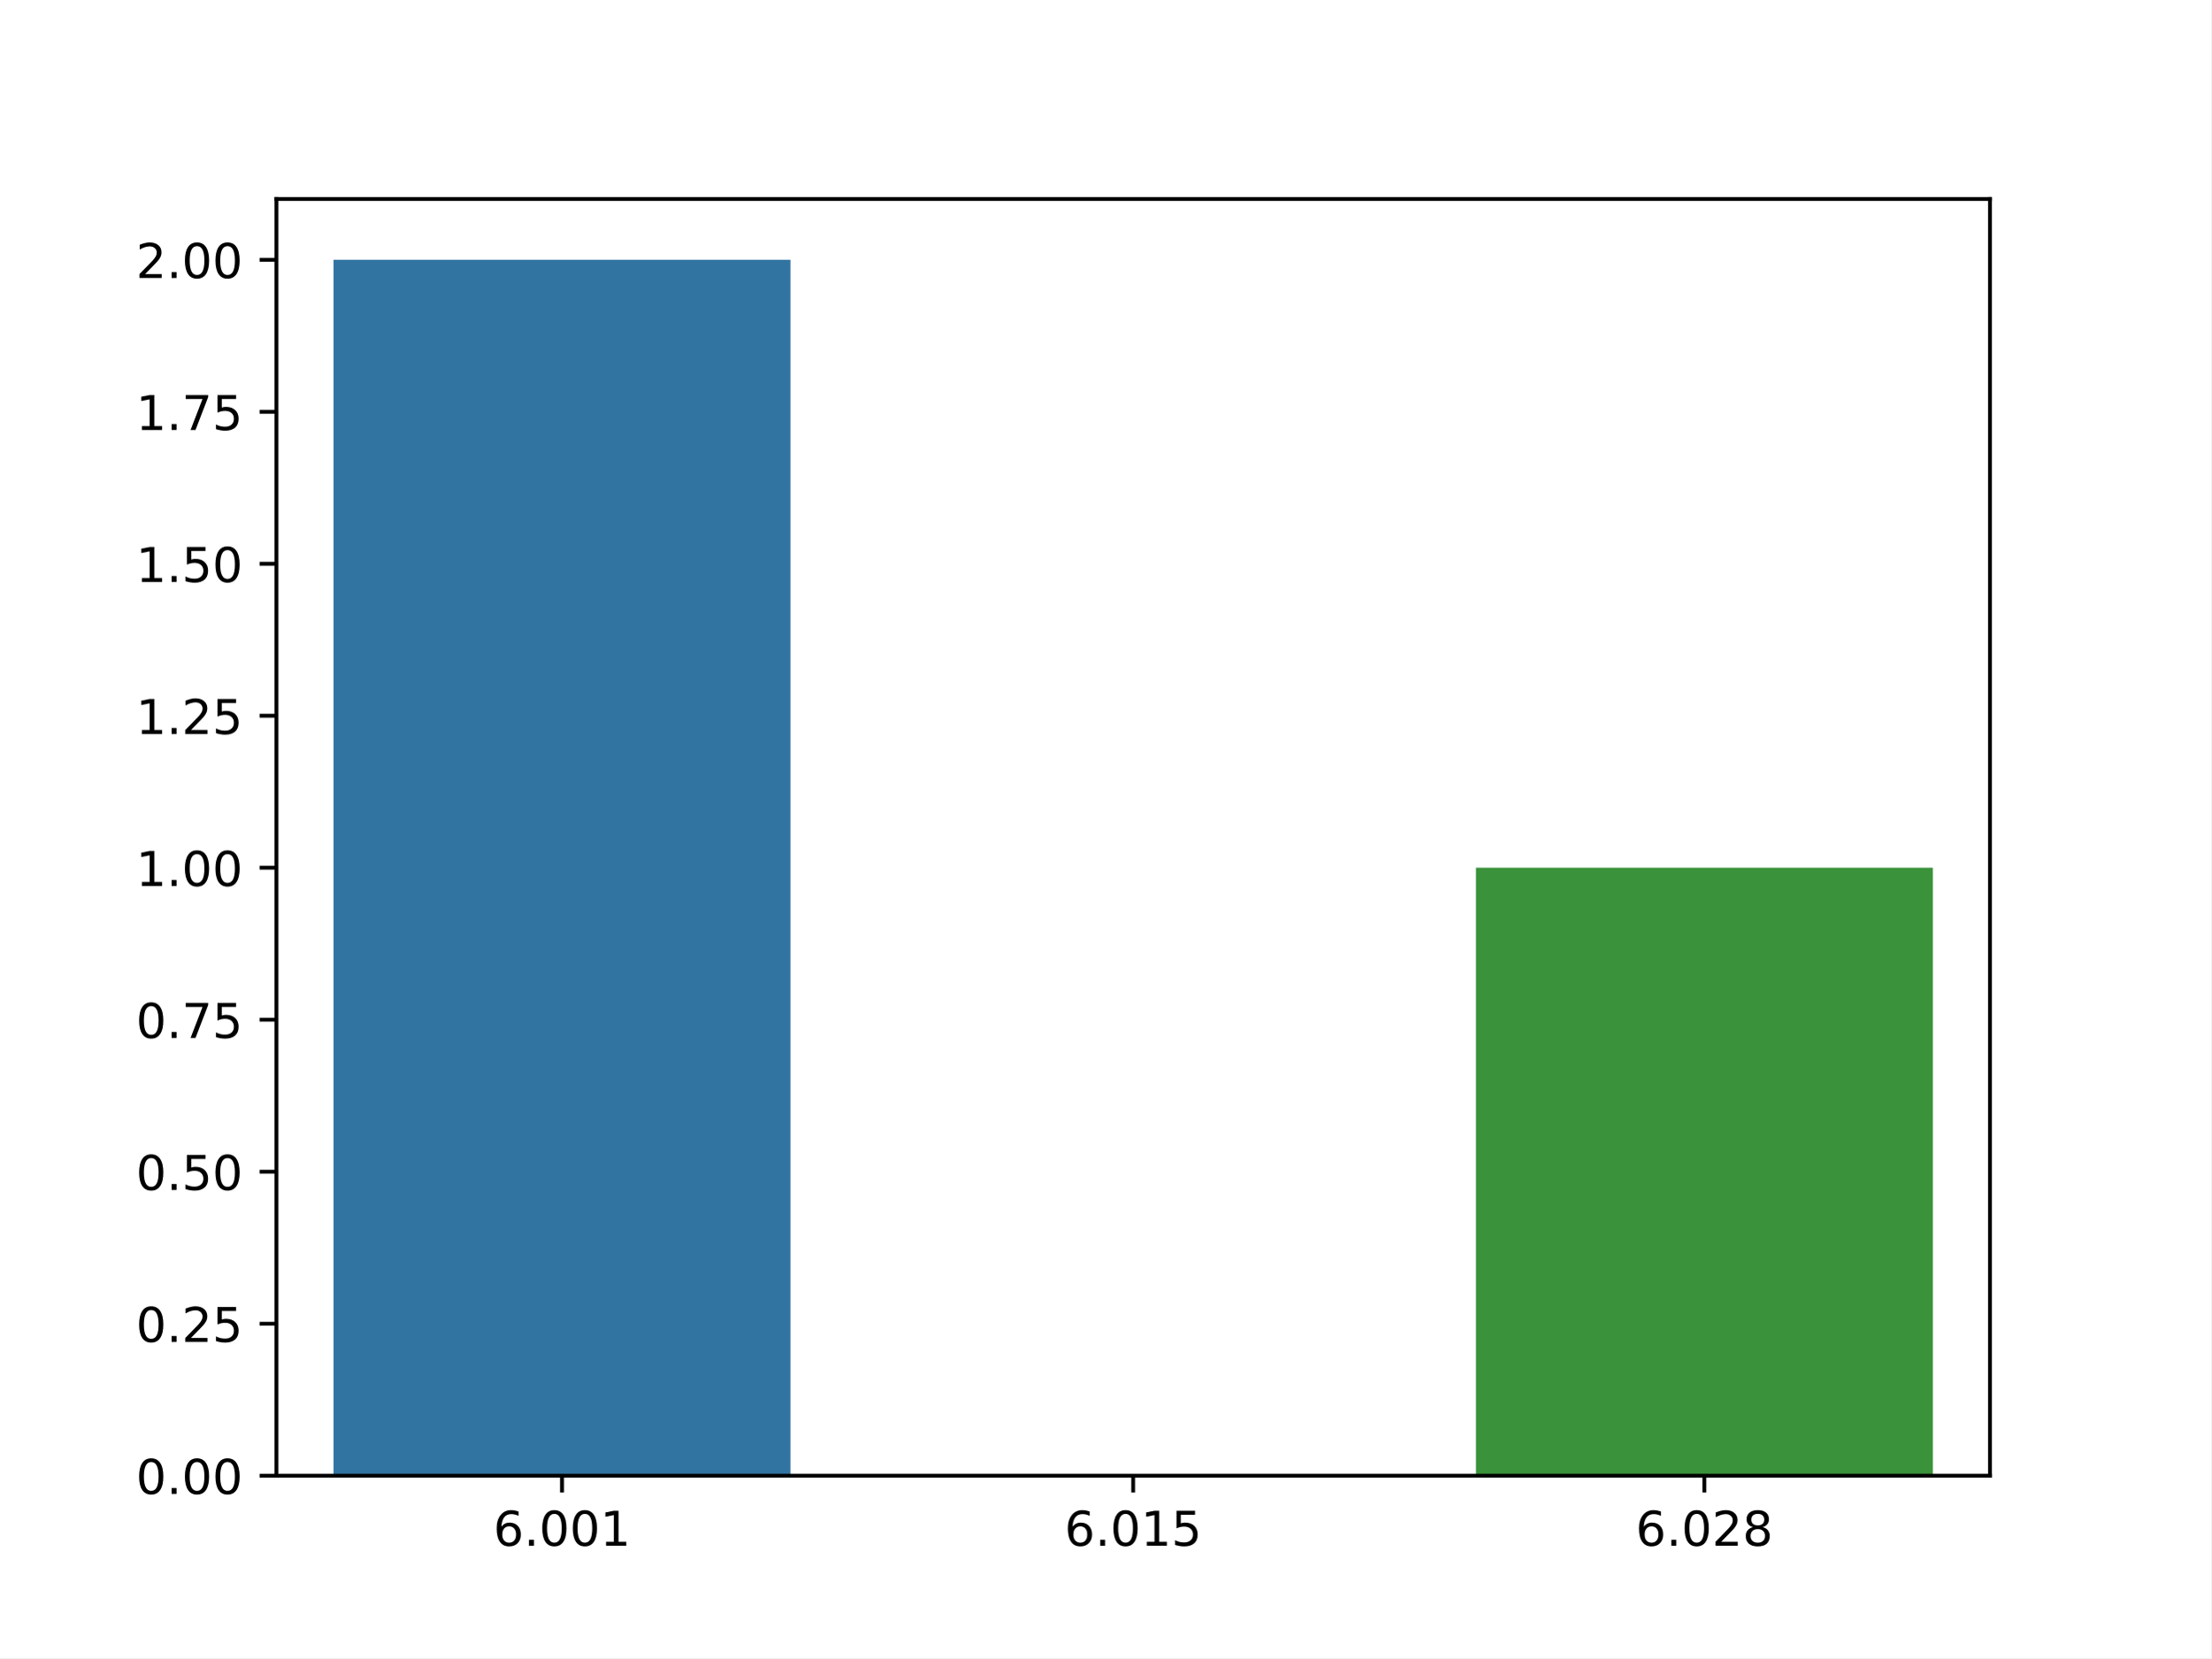
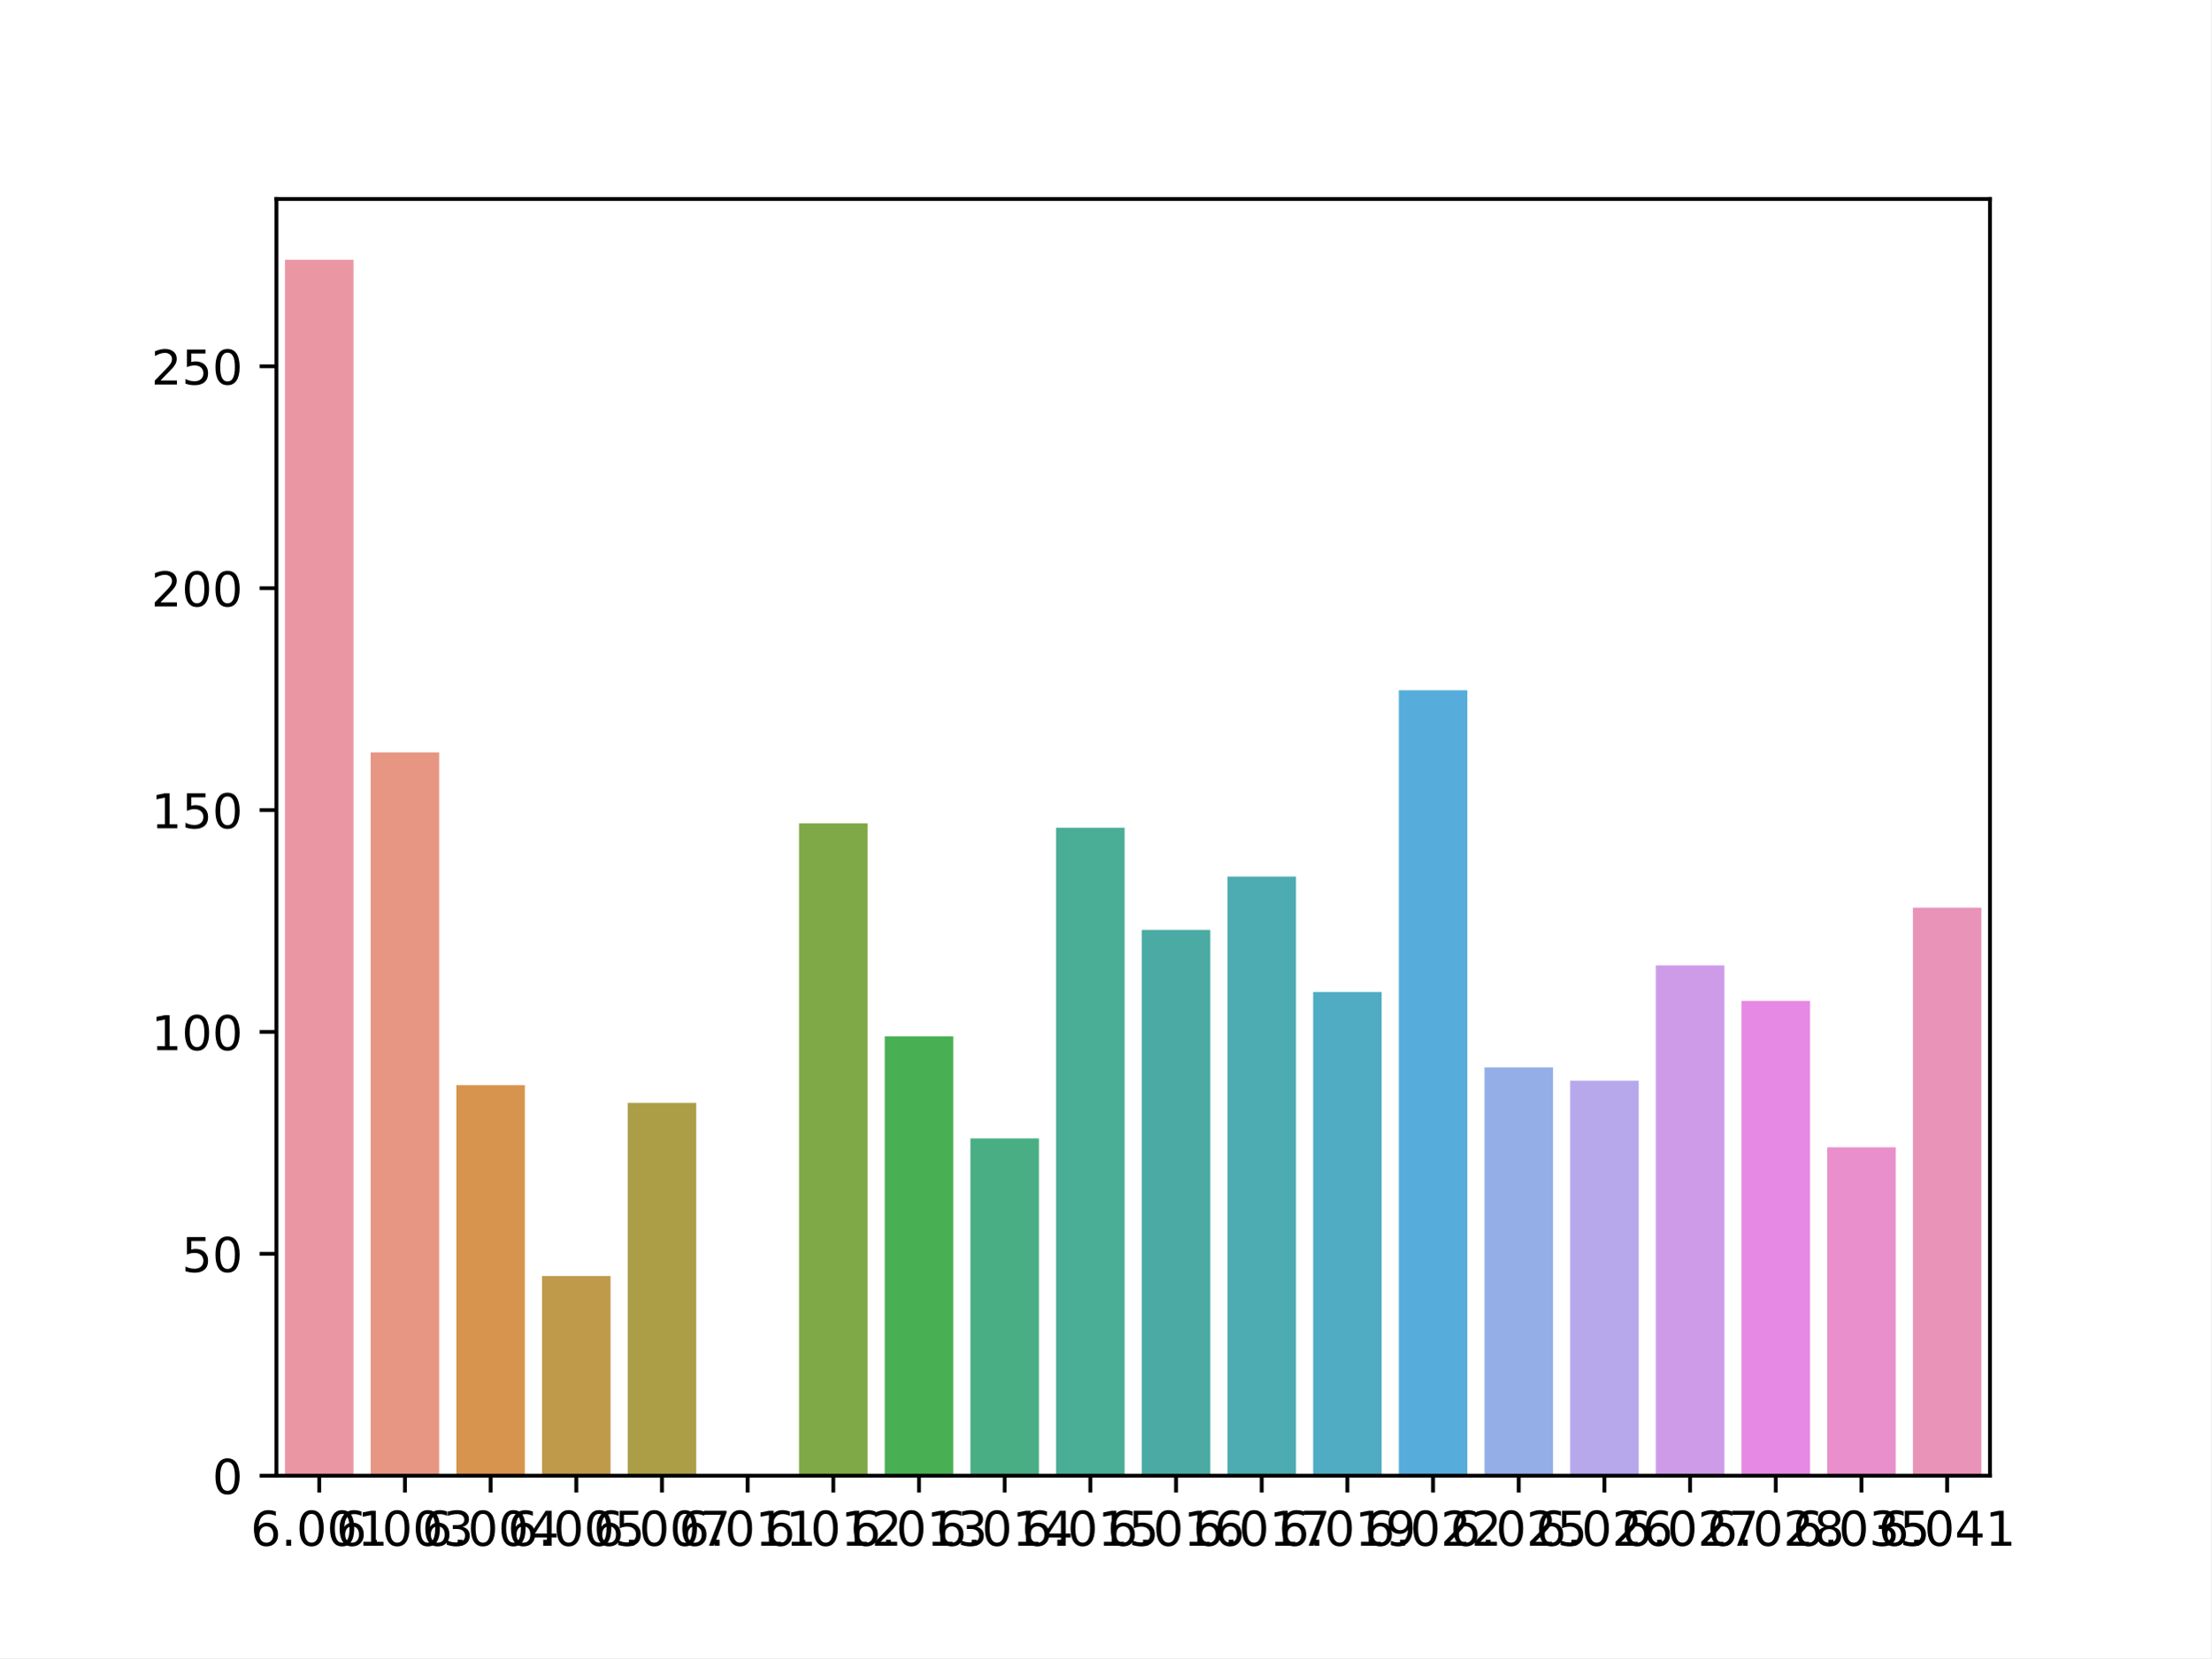
<svg xmlns="http://www.w3.org/2000/svg" xmlns:xlink="http://www.w3.org/1999/xlink" height="345.6pt" version="1.1" viewBox="0 0 460.8 345.6" width="460.8pt">
  <defs>
    <style type="text/css">
*{stroke-linecap:butt;stroke-linejoin:round;}
  </style>
  </defs>
  <g id="figure_1">
    <g id="patch_1">
      <path d="M 0 345.6  L 460.8 345.6  L 460.8 0  L 0 0  z " style="fill:#ffffff;" />
    </g>
    <g id="axes_1">
      <g id="patch_2">
        <path d="M 57.6 307.584  L 414.72 307.584  L 414.72 41.472  L 57.6 41.472  z " style="fill:#ffffff;" />
      </g>
      <g id="patch_3">
-         <path clip-path="url(#p78c1f12c70)" d="M 69.504 307.584  L 164.736 307.584  L 164.736 54.144  L 69.504 54.144  z " style="fill:#3274a1;" />
+         <path clip-path="url(#p2d9043d373)" d="M 59.386 307.584  L 73.67 307.584  L 73.67 54.144  L 59.386 54.144  z " style="fill:#ea96a3;" />
      </g>
      <g id="patch_4">
-         <path clip-path="url(#p78c1f12c70)" d="M 188.544 307.584  L 283.776 307.584  L 283.776 307.584  L 188.544 307.584  z " style="fill:#e1812c;" />
+         <path clip-path="url(#p2d9043d373)" d="M 77.242 307.584  L 91.526 307.584  L 91.526 156.815  L 77.242 156.815  z " style="fill:#e79683;" />
      </g>
      <g id="patch_5">
-         <path clip-path="url(#p78c1f12c70)" d="M 307.584 307.584  L 402.816 307.584  L 402.816 180.864  L 307.584 180.864  z " style="fill:#3a923a;" />
+         <path clip-path="url(#p2d9043d373)" d="M 95.098 307.584  L 109.382 307.584  L 109.382 226.187  L 95.098 226.187  z " style="fill:#d7944e;" />
+       </g>
+       <g id="patch_6">
+         <path clip-path="url(#p2d9043d373)" d="M 112.954 307.584  L 127.238 307.584  L 127.238 265.961  L 112.954 265.961  z " style="fill:#bf9a4a;" />
+       </g>
+       <g id="patch_7">
+         <path clip-path="url(#p2d9043d373)" d="M 130.81 307.584  L 145.094 307.584  L 145.094 229.887  L 130.81 229.887  z " style="fill:#ab9e47;" />
+       </g>
+       <g id="patch_8">
+         <path clip-path="url(#p2d9043d373)" d="M 148.666 307.584  L 162.95 307.584  L 162.95 307.584  L 148.666 307.584  z " style="fill:#98a246;" />
+       </g>
+       <g id="patch_9">
+         <path clip-path="url(#p2d9043d373)" d="M 166.522 307.584  L 180.806 307.584  L 180.806 171.614  L 166.522 171.614  z " style="fill:#7fa946;" />
+       </g>
+       <g id="patch_10">
+         <path clip-path="url(#p2d9043d373)" d="M 184.378 307.584  L 198.662 307.584  L 198.662 216.013  L 184.378 216.013  z " style="fill:#48b052;" />
+       </g>
+       <g id="patch_11">
+         <path clip-path="url(#p2d9043d373)" d="M 202.234 307.584  L 216.518 307.584  L 216.518 237.287  L 202.234 237.287  z " style="fill:#49ae83;" />
+       </g>
+       <g id="patch_12">
+         <path clip-path="url(#p2d9043d373)" d="M 220.09 307.584  L 234.374 307.584  L 234.374 172.539  L 220.09 172.539  z " style="fill:#4aad96;" />
+       </g>
+       <g id="patch_13">
+         <path clip-path="url(#p2d9043d373)" d="M 237.946 307.584  L 252.23 307.584  L 252.23 193.813  L 237.946 193.813  z " style="fill:#4baba4;" />
+       </g>
+       <g id="patch_14">
+         <path clip-path="url(#p2d9043d373)" d="M 255.802 307.584  L 270.086 307.584  L 270.086 182.714  L 255.802 182.714  z " style="fill:#4dabb2;" />
+       </g>
+       <g id="patch_15">
+         <path clip-path="url(#p2d9043d373)" d="M 273.658 307.584  L 287.942 307.584  L 287.942 206.763  L 273.658 206.763  z " style="fill:#50acc3;" />
+       </g>
+       <g id="patch_16">
+         <path clip-path="url(#p2d9043d373)" d="M 291.514 307.584  L 305.798 307.584  L 305.798 143.865  L 291.514 143.865  z " style="fill:#56addb;" />
+       </g>
+       <g id="patch_17">
+         <path clip-path="url(#p2d9043d373)" d="M 309.37 307.584  L 323.654 307.584  L 323.654 222.487  L 309.37 222.487  z " style="fill:#94aee8;" />
+       </g>
+       <g id="patch_18">
+         <path clip-path="url(#p2d9043d373)" d="M 327.226 307.584  L 341.51 307.584  L 341.51 225.262  L 327.226 225.262  z " style="fill:#b6a8eb;" />
+       </g>
+       <g id="patch_19">
+         <path clip-path="url(#p2d9043d373)" d="M 345.082 307.584  L 359.366 307.584  L 359.366 201.213  L 345.082 201.213  z " style="fill:#ce9be9;" />
+       </g>
+       <g id="patch_20">
+         <path clip-path="url(#p2d9043d373)" d="M 362.938 307.584  L 377.222 307.584  L 377.222 208.613  L 362.938 208.613  z " style="fill:#e689e4;" />
+       </g>
+       <g id="patch_21">
+         <path clip-path="url(#p2d9043d373)" d="M 380.794 307.584  L 395.078 307.584  L 395.078 239.137  L 380.794 239.137  z " style="fill:#e88fcc;" />
+       </g>
+       <g id="patch_22">
+         <path clip-path="url(#p2d9043d373)" d="M 398.65 307.584  L 412.934 307.584  L 412.934 189.189  L 398.65 189.189  z " style="fill:#e993b9;" />
      </g>
      <g id="matplotlib.axis_1">
        <g id="xtick_1">
          <g id="line2d_1">
            <defs>
-               <path d="M 0 0  L 0 3.5  " id="mf4b85127bb" style="stroke:#000000;stroke-width:0.8;" />
-             </defs>
-             <g>
-               <use style="stroke:#000000;stroke-width:0.8;" x="117.12" xlink:href="#mf4b85127bb" y="307.584" />
+               <path d="M 0 0  L 0 3.5  " id="m6ce5a4d92d" style="stroke:#000000;stroke-width:0.8;" />
+             </defs>
+             <g>
+               <use style="stroke:#000000;stroke-width:0.8;" x="66.528" xlink:href="#m6ce5a4d92d" y="307.584" />
            </g>
          </g>
          <g id="text_1">
            <defs>
              <path d="M 33.016 40.375  Q 26.375 40.375 22.484 35.828  Q 18.609 31.297 18.609 23.391  Q 18.609 15.531 22.484 10.953  Q 26.375 6.391 33.016 6.391  Q 39.656 6.391 43.531 10.953  Q 47.406 15.531 47.406 23.391  Q 47.406 31.297 43.531 35.828  Q 39.656 40.375 33.016 40.375  z M 52.594 71.297  L 52.594 62.312  Q 48.875 64.062 45.094 64.984  Q 41.312 65.922 37.594 65.922  Q 27.828 65.922 22.672 59.328  Q 17.531 52.734 16.797 39.406  Q 19.672 43.656 24.016 45.922  Q 28.375 48.188 33.594 48.188  Q 44.578 48.188 50.953 41.516  Q 57.328 34.859 57.328 23.391  Q 57.328 12.156 50.688 5.359  Q 44.047 -1.422 33.016 -1.422  Q 20.359 -1.422 13.672 8.266  Q 6.984 17.969 6.984 36.375  Q 6.984 53.656 15.188 63.938  Q 23.391 74.219 37.203 74.219  Q 40.922 74.219 44.703 73.484  Q 48.484 72.75 52.594 71.297  z " id="DejaVuSans-36" />
              <path d="M 10.688 12.406  L 21 12.406  L 21 0  L 10.688 0  z " id="DejaVuSans-2e" />
              <path d="M 31.781 66.406  Q 24.172 66.406 20.328 58.906  Q 16.5 51.422 16.5 36.375  Q 16.5 21.391 20.328 13.891  Q 24.172 6.391 31.781 6.391  Q 39.453 6.391 43.281 13.891  Q 47.125 21.391 47.125 36.375  Q 47.125 51.422 43.281 58.906  Q 39.453 66.406 31.781 66.406  z M 31.781 74.219  Q 44.047 74.219 50.516 64.516  Q 56.984 54.828 56.984 36.375  Q 56.984 17.969 50.516 8.266  Q 44.047 -1.422 31.781 -1.422  Q 19.531 -1.422 13.062 8.266  Q 6.594 17.969 6.594 36.375  Q 6.594 54.828 13.062 64.516  Q 19.531 74.219 31.781 74.219  z " id="DejaVuSans-30" />
              <path d="M 12.406 8.297  L 28.516 8.297  L 28.516 63.922  L 10.984 60.406  L 10.984 69.391  L 28.422 72.906  L 38.281 72.906  L 38.281 8.297  L 54.391 8.297  L 54.391 0  L 12.406 0  z " id="DejaVuSans-31" />
            </defs>
-             <g transform="translate(102.8059 322.1824)scale(0.1 -0.1)">
+             <g transform="translate(52.21394 322.1824)scale(0.1 -0.1)">
              <use xlink:href="#DejaVuSans-36" />
              <use x="63.623" xlink:href="#DejaVuSans-2e" />
              <use x="95.41" xlink:href="#DejaVuSans-30" />
              <use x="159.033" xlink:href="#DejaVuSans-30" />
              <use x="222.656" xlink:href="#DejaVuSans-31" />
            </g>
          </g>
        </g>
        <g id="xtick_2">
          <g id="line2d_2">
            <g>
-               <use style="stroke:#000000;stroke-width:0.8;" x="236.16" xlink:href="#mf4b85127bb" y="307.584" />
+               <use style="stroke:#000000;stroke-width:0.8;" x="84.384" xlink:href="#m6ce5a4d92d" y="307.584" />
            </g>
          </g>
          <g id="text_2">
            <defs>
-               <path d="M 10.797 72.906  L 49.516 72.906  L 49.516 64.594  L 19.828 64.594  L 19.828 46.734  Q 21.969 47.469 24.109 47.828  Q 26.266 48.188 28.422 48.188  Q 40.625 48.188 47.75 41.5  Q 54.891 34.812 54.891 23.391  Q 54.891 11.625 47.562 5.094  Q 40.234 -1.422 26.906 -1.422  Q 22.312 -1.422 17.547 -0.641  Q 12.797 0.141 7.719 1.703  L 7.719 11.625  Q 12.109 9.234 16.797 8.062  Q 21.484 6.891 26.703 6.891  Q 35.156 6.891 40.078 11.328  Q 45.016 15.766 45.016 23.391  Q 45.016 31 40.078 35.438  Q 35.156 39.891 26.703 39.891  Q 22.75 39.891 18.812 39.016  Q 14.891 38.141 10.797 36.281  z " id="DejaVuSans-35" />
-             </defs>
-             <g transform="translate(221.8459 322.1824)scale(0.1 -0.1)">
-               <use xlink:href="#DejaVuSans-36" />
-               <use x="63.623" xlink:href="#DejaVuSans-2e" />
-               <use x="95.41" xlink:href="#DejaVuSans-30" />
-               <use x="159.033" xlink:href="#DejaVuSans-31" />
-               <use x="222.656" xlink:href="#DejaVuSans-35" />
+               <path d="M 40.578 39.312  Q 47.656 37.797 51.625 33  Q 55.609 28.219 55.609 21.188  Q 55.609 10.406 48.188 4.484  Q 40.766 -1.422 27.094 -1.422  Q 22.516 -1.422 17.656 -0.516  Q 12.797 0.391 7.625 2.203  L 7.625 11.719  Q 11.719 9.328 16.594 8.109  Q 21.484 6.891 26.812 6.891  Q 36.078 6.891 40.938 10.547  Q 45.797 14.203 45.797 21.188  Q 45.797 27.641 41.281 31.266  Q 36.766 34.906 28.719 34.906  L 20.219 34.906  L 20.219 43.016  L 29.109 43.016  Q 36.375 43.016 40.234 45.922  Q 44.094 48.828 44.094 54.297  Q 44.094 59.906 40.109 62.906  Q 36.141 65.922 28.719 65.922  Q 24.656 65.922 20.016 65.031  Q 15.375 64.156 9.812 62.312  L 9.812 71.094  Q 15.438 72.656 20.344 73.438  Q 25.25 74.219 29.594 74.219  Q 40.828 74.219 47.359 69.109  Q 53.906 64.016 53.906 55.328  Q 53.906 49.266 50.438 45.094  Q 46.969 40.922 40.578 39.312  z " id="DejaVuSans-33" />
+             </defs>
+             <g transform="translate(70.06994 322.1824)scale(0.1 -0.1)">
+               <use xlink:href="#DejaVuSans-36" />
+               <use x="63.623" xlink:href="#DejaVuSans-2e" />
+               <use x="95.41" xlink:href="#DejaVuSans-30" />
+               <use x="159.033" xlink:href="#DejaVuSans-30" />
+               <use x="222.656" xlink:href="#DejaVuSans-33" />
            </g>
          </g>
        </g>
        <g id="xtick_3">
          <g id="line2d_3">
            <g>
-               <use style="stroke:#000000;stroke-width:0.8;" x="355.2" xlink:href="#mf4b85127bb" y="307.584" />
+               <use style="stroke:#000000;stroke-width:0.8;" x="102.24" xlink:href="#m6ce5a4d92d" y="307.584" />
            </g>
          </g>
          <g id="text_3">
            <defs>
+               <path d="M 37.797 64.312  L 12.891 25.391  L 37.797 25.391  z M 35.203 72.906  L 47.609 72.906  L 47.609 25.391  L 58.016 25.391  L 58.016 17.188  L 47.609 17.188  L 47.609 0  L 37.797 0  L 37.797 17.188  L 4.891 17.188  L 4.891 26.703  z " id="DejaVuSans-34" />
+             </defs>
+             <g transform="translate(87.92594 322.1824)scale(0.1 -0.1)">
+               <use xlink:href="#DejaVuSans-36" />
+               <use x="63.623" xlink:href="#DejaVuSans-2e" />
+               <use x="95.41" xlink:href="#DejaVuSans-30" />
+               <use x="159.033" xlink:href="#DejaVuSans-30" />
+               <use x="222.656" xlink:href="#DejaVuSans-34" />
+             </g>
+           </g>
+         </g>
+         <g id="xtick_4">
+           <g id="line2d_4">
+             <g>
+               <use style="stroke:#000000;stroke-width:0.8;" x="120.096" xlink:href="#m6ce5a4d92d" y="307.584" />
+             </g>
+           </g>
+           <g id="text_4">
+             <defs>
+               <path d="M 10.797 72.906  L 49.516 72.906  L 49.516 64.594  L 19.828 64.594  L 19.828 46.734  Q 21.969 47.469 24.109 47.828  Q 26.266 48.188 28.422 48.188  Q 40.625 48.188 47.75 41.5  Q 54.891 34.812 54.891 23.391  Q 54.891 11.625 47.562 5.094  Q 40.234 -1.422 26.906 -1.422  Q 22.312 -1.422 17.547 -0.641  Q 12.797 0.141 7.719 1.703  L 7.719 11.625  Q 12.109 9.234 16.797 8.062  Q 21.484 6.891 26.703 6.891  Q 35.156 6.891 40.078 11.328  Q 45.016 15.766 45.016 23.391  Q 45.016 31 40.078 35.438  Q 35.156 39.891 26.703 39.891  Q 22.75 39.891 18.812 39.016  Q 14.891 38.141 10.797 36.281  z " id="DejaVuSans-35" />
+             </defs>
+             <g transform="translate(105.7819 322.1824)scale(0.1 -0.1)">
+               <use xlink:href="#DejaVuSans-36" />
+               <use x="63.623" xlink:href="#DejaVuSans-2e" />
+               <use x="95.41" xlink:href="#DejaVuSans-30" />
+               <use x="159.033" xlink:href="#DejaVuSans-30" />
+               <use x="222.656" xlink:href="#DejaVuSans-35" />
+             </g>
+           </g>
+         </g>
+         <g id="xtick_5">
+           <g id="line2d_5">
+             <g>
+               <use style="stroke:#000000;stroke-width:0.8;" x="137.952" xlink:href="#m6ce5a4d92d" y="307.584" />
+             </g>
+           </g>
+           <g id="text_5">
+             <defs>
+               <path d="M 8.203 72.906  L 55.078 72.906  L 55.078 68.703  L 28.609 0  L 18.312 0  L 43.219 64.594  L 8.203 64.594  z " id="DejaVuSans-37" />
+             </defs>
+             <g transform="translate(123.6379 322.1824)scale(0.1 -0.1)">
+               <use xlink:href="#DejaVuSans-36" />
+               <use x="63.623" xlink:href="#DejaVuSans-2e" />
+               <use x="95.41" xlink:href="#DejaVuSans-30" />
+               <use x="159.033" xlink:href="#DejaVuSans-30" />
+               <use x="222.656" xlink:href="#DejaVuSans-37" />
+             </g>
+           </g>
+         </g>
+         <g id="xtick_6">
+           <g id="line2d_6">
+             <g>
+               <use style="stroke:#000000;stroke-width:0.8;" x="155.808" xlink:href="#m6ce5a4d92d" y="307.584" />
+             </g>
+           </g>
+           <g id="text_6">
+             <g transform="translate(141.4939 322.1824)scale(0.1 -0.1)">
+               <use xlink:href="#DejaVuSans-36" />
+               <use x="63.623" xlink:href="#DejaVuSans-2e" />
+               <use x="95.41" xlink:href="#DejaVuSans-30" />
+               <use x="159.033" xlink:href="#DejaVuSans-31" />
+               <use x="222.656" xlink:href="#DejaVuSans-31" />
+             </g>
+           </g>
+         </g>
+         <g id="xtick_7">
+           <g id="line2d_7">
+             <g>
+               <use style="stroke:#000000;stroke-width:0.8;" x="173.664" xlink:href="#m6ce5a4d92d" y="307.584" />
+             </g>
+           </g>
+           <g id="text_7">
+             <defs>
              <path d="M 19.188 8.297  L 53.609 8.297  L 53.609 0  L 7.328 0  L 7.328 8.297  Q 12.938 14.109 22.625 23.891  Q 32.328 33.688 34.812 36.531  Q 39.547 41.844 41.422 45.531  Q 43.312 49.219 43.312 52.781  Q 43.312 58.594 39.234 62.25  Q 35.156 65.922 28.609 65.922  Q 23.969 65.922 18.812 64.312  Q 13.672 62.703 7.812 59.422  L 7.812 69.391  Q 13.766 71.781 18.938 73  Q 24.125 74.219 28.422 74.219  Q 39.75 74.219 46.484 68.547  Q 53.219 62.891 53.219 53.422  Q 53.219 48.922 51.531 44.891  Q 49.859 40.875 45.406 35.406  Q 44.188 33.984 37.641 27.219  Q 31.109 20.453 19.188 8.297  z " id="DejaVuSans-32" />
+             </defs>
+             <g transform="translate(159.3499 322.1824)scale(0.1 -0.1)">
+               <use xlink:href="#DejaVuSans-36" />
+               <use x="63.623" xlink:href="#DejaVuSans-2e" />
+               <use x="95.41" xlink:href="#DejaVuSans-30" />
+               <use x="159.033" xlink:href="#DejaVuSans-31" />
+               <use x="222.656" xlink:href="#DejaVuSans-32" />
+             </g>
+           </g>
+         </g>
+         <g id="xtick_8">
+           <g id="line2d_8">
+             <g>
+               <use style="stroke:#000000;stroke-width:0.8;" x="191.52" xlink:href="#m6ce5a4d92d" y="307.584" />
+             </g>
+           </g>
+           <g id="text_8">
+             <g transform="translate(177.2059 322.1824)scale(0.1 -0.1)">
+               <use xlink:href="#DejaVuSans-36" />
+               <use x="63.623" xlink:href="#DejaVuSans-2e" />
+               <use x="95.41" xlink:href="#DejaVuSans-30" />
+               <use x="159.033" xlink:href="#DejaVuSans-31" />
+               <use x="222.656" xlink:href="#DejaVuSans-33" />
+             </g>
+           </g>
+         </g>
+         <g id="xtick_9">
+           <g id="line2d_9">
+             <g>
+               <use style="stroke:#000000;stroke-width:0.8;" x="209.376" xlink:href="#m6ce5a4d92d" y="307.584" />
+             </g>
+           </g>
+           <g id="text_9">
+             <g transform="translate(195.0619 322.1824)scale(0.1 -0.1)">
+               <use xlink:href="#DejaVuSans-36" />
+               <use x="63.623" xlink:href="#DejaVuSans-2e" />
+               <use x="95.41" xlink:href="#DejaVuSans-30" />
+               <use x="159.033" xlink:href="#DejaVuSans-31" />
+               <use x="222.656" xlink:href="#DejaVuSans-34" />
+             </g>
+           </g>
+         </g>
+         <g id="xtick_10">
+           <g id="line2d_10">
+             <g>
+               <use style="stroke:#000000;stroke-width:0.8;" x="227.232" xlink:href="#m6ce5a4d92d" y="307.584" />
+             </g>
+           </g>
+           <g id="text_10">
+             <g transform="translate(212.9179 322.1824)scale(0.1 -0.1)">
+               <use xlink:href="#DejaVuSans-36" />
+               <use x="63.623" xlink:href="#DejaVuSans-2e" />
+               <use x="95.41" xlink:href="#DejaVuSans-30" />
+               <use x="159.033" xlink:href="#DejaVuSans-31" />
+               <use x="222.656" xlink:href="#DejaVuSans-35" />
+             </g>
+           </g>
+         </g>
+         <g id="xtick_11">
+           <g id="line2d_11">
+             <g>
+               <use style="stroke:#000000;stroke-width:0.8;" x="245.088" xlink:href="#m6ce5a4d92d" y="307.584" />
+             </g>
+           </g>
+           <g id="text_11">
+             <g transform="translate(230.7739 322.1824)scale(0.1 -0.1)">
+               <use xlink:href="#DejaVuSans-36" />
+               <use x="63.623" xlink:href="#DejaVuSans-2e" />
+               <use x="95.41" xlink:href="#DejaVuSans-30" />
+               <use x="159.033" xlink:href="#DejaVuSans-31" />
+               <use x="222.656" xlink:href="#DejaVuSans-36" />
+             </g>
+           </g>
+         </g>
+         <g id="xtick_12">
+           <g id="line2d_12">
+             <g>
+               <use style="stroke:#000000;stroke-width:0.8;" x="262.944" xlink:href="#m6ce5a4d92d" y="307.584" />
+             </g>
+           </g>
+           <g id="text_12">
+             <g transform="translate(248.6299 322.1824)scale(0.1 -0.1)">
+               <use xlink:href="#DejaVuSans-36" />
+               <use x="63.623" xlink:href="#DejaVuSans-2e" />
+               <use x="95.41" xlink:href="#DejaVuSans-30" />
+               <use x="159.033" xlink:href="#DejaVuSans-31" />
+               <use x="222.656" xlink:href="#DejaVuSans-37" />
+             </g>
+           </g>
+         </g>
+         <g id="xtick_13">
+           <g id="line2d_13">
+             <g>
+               <use style="stroke:#000000;stroke-width:0.8;" x="280.8" xlink:href="#m6ce5a4d92d" y="307.584" />
+             </g>
+           </g>
+           <g id="text_13">
+             <defs>
+               <path d="M 10.984 1.516  L 10.984 10.5  Q 14.703 8.734 18.5 7.812  Q 22.312 6.891 25.984 6.891  Q 35.75 6.891 40.891 13.453  Q 46.047 20.016 46.781 33.406  Q 43.953 29.203 39.594 26.953  Q 35.25 24.703 29.984 24.703  Q 19.047 24.703 12.672 31.312  Q 6.297 37.938 6.297 49.422  Q 6.297 60.641 12.938 67.422  Q 19.578 74.219 30.609 74.219  Q 43.266 74.219 49.922 64.516  Q 56.594 54.828 56.594 36.375  Q 56.594 19.141 48.406 8.859  Q 40.234 -1.422 26.422 -1.422  Q 22.703 -1.422 18.891 -0.688  Q 15.094 0.047 10.984 1.516  z M 30.609 32.422  Q 37.25 32.422 41.125 36.953  Q 45.016 41.5 45.016 49.422  Q 45.016 57.281 41.125 61.844  Q 37.25 66.406 30.609 66.406  Q 23.969 66.406 20.094 61.844  Q 16.219 57.281 16.219 49.422  Q 16.219 41.5 20.094 36.953  Q 23.969 32.422 30.609 32.422  z " id="DejaVuSans-39" />
+             </defs>
+             <g transform="translate(266.4859 322.1824)scale(0.1 -0.1)">
+               <use xlink:href="#DejaVuSans-36" />
+               <use x="63.623" xlink:href="#DejaVuSans-2e" />
+               <use x="95.41" xlink:href="#DejaVuSans-30" />
+               <use x="159.033" xlink:href="#DejaVuSans-31" />
+               <use x="222.656" xlink:href="#DejaVuSans-39" />
+             </g>
+           </g>
+         </g>
+         <g id="xtick_14">
+           <g id="line2d_14">
+             <g>
+               <use style="stroke:#000000;stroke-width:0.8;" x="298.656" xlink:href="#m6ce5a4d92d" y="307.584" />
+             </g>
+           </g>
+           <g id="text_14">
+             <g transform="translate(284.3419 322.1824)scale(0.1 -0.1)">
+               <use xlink:href="#DejaVuSans-36" />
+               <use x="63.623" xlink:href="#DejaVuSans-2e" />
+               <use x="95.41" xlink:href="#DejaVuSans-30" />
+               <use x="159.033" xlink:href="#DejaVuSans-32" />
+               <use x="222.656" xlink:href="#DejaVuSans-32" />
+             </g>
+           </g>
+         </g>
+         <g id="xtick_15">
+           <g id="line2d_15">
+             <g>
+               <use style="stroke:#000000;stroke-width:0.8;" x="316.512" xlink:href="#m6ce5a4d92d" y="307.584" />
+             </g>
+           </g>
+           <g id="text_15">
+             <g transform="translate(302.1979 322.1824)scale(0.1 -0.1)">
+               <use xlink:href="#DejaVuSans-36" />
+               <use x="63.623" xlink:href="#DejaVuSans-2e" />
+               <use x="95.41" xlink:href="#DejaVuSans-30" />
+               <use x="159.033" xlink:href="#DejaVuSans-32" />
+               <use x="222.656" xlink:href="#DejaVuSans-35" />
+             </g>
+           </g>
+         </g>
+         <g id="xtick_16">
+           <g id="line2d_16">
+             <g>
+               <use style="stroke:#000000;stroke-width:0.8;" x="334.368" xlink:href="#m6ce5a4d92d" y="307.584" />
+             </g>
+           </g>
+           <g id="text_16">
+             <g transform="translate(320.0539 322.1824)scale(0.1 -0.1)">
+               <use xlink:href="#DejaVuSans-36" />
+               <use x="63.623" xlink:href="#DejaVuSans-2e" />
+               <use x="95.41" xlink:href="#DejaVuSans-30" />
+               <use x="159.033" xlink:href="#DejaVuSans-32" />
+               <use x="222.656" xlink:href="#DejaVuSans-36" />
+             </g>
+           </g>
+         </g>
+         <g id="xtick_17">
+           <g id="line2d_17">
+             <g>
+               <use style="stroke:#000000;stroke-width:0.8;" x="352.224" xlink:href="#m6ce5a4d92d" y="307.584" />
+             </g>
+           </g>
+           <g id="text_17">
+             <g transform="translate(337.9099 322.1824)scale(0.1 -0.1)">
+               <use xlink:href="#DejaVuSans-36" />
+               <use x="63.623" xlink:href="#DejaVuSans-2e" />
+               <use x="95.41" xlink:href="#DejaVuSans-30" />
+               <use x="159.033" xlink:href="#DejaVuSans-32" />
+               <use x="222.656" xlink:href="#DejaVuSans-37" />
+             </g>
+           </g>
+         </g>
+         <g id="xtick_18">
+           <g id="line2d_18">
+             <g>
+               <use style="stroke:#000000;stroke-width:0.8;" x="370.08" xlink:href="#m6ce5a4d92d" y="307.584" />
+             </g>
+           </g>
+           <g id="text_18">
+             <defs>
              <path d="M 31.781 34.625  Q 24.75 34.625 20.719 30.859  Q 16.703 27.094 16.703 20.516  Q 16.703 13.922 20.719 10.156  Q 24.75 6.391 31.781 6.391  Q 38.812 6.391 42.859 10.172  Q 46.922 13.969 46.922 20.516  Q 46.922 27.094 42.891 30.859  Q 38.875 34.625 31.781 34.625  z M 21.922 38.812  Q 15.578 40.375 12.031 44.719  Q 8.5 49.078 8.5 55.328  Q 8.5 64.062 14.719 69.141  Q 20.953 74.219 31.781 74.219  Q 42.672 74.219 48.875 69.141  Q 55.078 64.062 55.078 55.328  Q 55.078 49.078 51.531 44.719  Q 48 40.375 41.703 38.812  Q 48.828 37.156 52.797 32.312  Q 56.781 27.484 56.781 20.516  Q 56.781 9.906 50.312 4.234  Q 43.844 -1.422 31.781 -1.422  Q 19.734 -1.422 13.25 4.234  Q 6.781 9.906 6.781 20.516  Q 6.781 27.484 10.781 32.312  Q 14.797 37.156 21.922 38.812  z M 18.312 54.391  Q 18.312 48.734 21.844 45.562  Q 25.391 42.391 31.781 42.391  Q 38.141 42.391 41.719 45.562  Q 45.312 48.734 45.312 54.391  Q 45.312 60.062 41.719 63.234  Q 38.141 66.406 31.781 66.406  Q 25.391 66.406 21.844 63.234  Q 18.312 60.062 18.312 54.391  z " id="DejaVuSans-38" />
            </defs>
-             <g transform="translate(340.8859 322.1824)scale(0.1 -0.1)">
+             <g transform="translate(355.7659 322.1824)scale(0.1 -0.1)">
              <use xlink:href="#DejaVuSans-36" />
              <use x="63.623" xlink:href="#DejaVuSans-2e" />
              <use x="95.41" xlink:href="#DejaVuSans-30" />
              <use x="159.033" xlink:href="#DejaVuSans-32" />
              <use x="222.656" xlink:href="#DejaVuSans-38" />
            </g>
          </g>
        </g>
+         <g id="xtick_19">
+           <g id="line2d_19">
+             <g>
+               <use style="stroke:#000000;stroke-width:0.8;" x="387.936" xlink:href="#m6ce5a4d92d" y="307.584" />
+             </g>
+           </g>
+           <g id="text_19">
+             <g transform="translate(373.6219 322.1824)scale(0.1 -0.1)">
+               <use xlink:href="#DejaVuSans-36" />
+               <use x="63.623" xlink:href="#DejaVuSans-2e" />
+               <use x="95.41" xlink:href="#DejaVuSans-30" />
+               <use x="159.033" xlink:href="#DejaVuSans-33" />
+               <use x="222.656" xlink:href="#DejaVuSans-35" />
+             </g>
+           </g>
+         </g>
+         <g id="xtick_20">
+           <g id="line2d_20">
+             <g>
+               <use style="stroke:#000000;stroke-width:0.8;" x="405.792" xlink:href="#m6ce5a4d92d" y="307.584" />
+             </g>
+           </g>
+           <g id="text_20">
+             <g transform="translate(391.4779 322.1824)scale(0.1 -0.1)">
+               <use xlink:href="#DejaVuSans-36" />
+               <use x="63.623" xlink:href="#DejaVuSans-2e" />
+               <use x="95.41" xlink:href="#DejaVuSans-30" />
+               <use x="159.033" xlink:href="#DejaVuSans-34" />
+               <use x="222.656" xlink:href="#DejaVuSans-31" />
+             </g>
+           </g>
+         </g>
      </g>
      <g id="matplotlib.axis_2">
        <g id="ytick_1">
-           <g id="line2d_4">
-             <defs>
-               <path d="M 0 0  L -3.5 0  " id="mfc5c91fc5a" style="stroke:#000000;stroke-width:0.8;" />
-             </defs>
-             <g>
-               <use style="stroke:#000000;stroke-width:0.8;" x="57.6" xlink:href="#mfc5c91fc5a" y="307.584" />
-             </g>
-           </g>
-           <g id="text_4">
-             <g transform="translate(28.33438 311.3832)scale(0.1 -0.1)">
+           <g id="line2d_21">
+             <defs>
+               <path d="M 0 0  L -3.5 0  " id="me9480496b8" style="stroke:#000000;stroke-width:0.8;" />
+             </defs>
+             <g>
+               <use style="stroke:#000000;stroke-width:0.8;" x="57.6" xlink:href="#me9480496b8" y="307.584" />
+             </g>
+           </g>
+           <g id="text_21">
+             <g transform="translate(44.2375 311.3832)scale(0.1 -0.1)">
              <use xlink:href="#DejaVuSans-30" />
-               <use x="63.623" xlink:href="#DejaVuSans-2e" />
-               <use x="95.41" xlink:href="#DejaVuSans-30" />
-               <use x="159.033" xlink:href="#DejaVuSans-30" />
            </g>
          </g>
        </g>
        <g id="ytick_2">
-           <g id="line2d_5">
-             <g>
-               <use style="stroke:#000000;stroke-width:0.8;" x="57.6" xlink:href="#mfc5c91fc5a" y="275.904" />
-             </g>
-           </g>
-           <g id="text_5">
-             <g transform="translate(28.33438 279.7032)scale(0.1 -0.1)">
-               <use xlink:href="#DejaVuSans-30" />
-               <use x="63.623" xlink:href="#DejaVuSans-2e" />
-               <use x="95.41" xlink:href="#DejaVuSans-32" />
-               <use x="159.033" xlink:href="#DejaVuSans-35" />
+           <g id="line2d_22">
+             <g>
+               <use style="stroke:#000000;stroke-width:0.8;" x="57.6" xlink:href="#me9480496b8" y="261.336" />
+             </g>
+           </g>
+           <g id="text_22">
+             <g transform="translate(37.875 265.135)scale(0.1 -0.1)">
+               <use xlink:href="#DejaVuSans-35" />
+               <use x="63.623" xlink:href="#DejaVuSans-30" />
            </g>
          </g>
        </g>
        <g id="ytick_3">
-           <g id="line2d_6">
-             <g>
-               <use style="stroke:#000000;stroke-width:0.8;" x="57.6" xlink:href="#mfc5c91fc5a" y="244.224" />
-             </g>
-           </g>
-           <g id="text_6">
-             <g transform="translate(28.33438 248.0232)scale(0.1 -0.1)">
-               <use xlink:href="#DejaVuSans-30" />
-               <use x="63.623" xlink:href="#DejaVuSans-2e" />
-               <use x="95.41" xlink:href="#DejaVuSans-35" />
-               <use x="159.033" xlink:href="#DejaVuSans-30" />
+           <g id="line2d_23">
+             <g>
+               <use style="stroke:#000000;stroke-width:0.8;" x="57.6" xlink:href="#me9480496b8" y="215.088" />
+             </g>
+           </g>
+           <g id="text_23">
+             <g transform="translate(31.5125 218.8869)scale(0.1 -0.1)">
+               <use xlink:href="#DejaVuSans-31" />
+               <use x="63.623" xlink:href="#DejaVuSans-30" />
+               <use x="127.246" xlink:href="#DejaVuSans-30" />
            </g>
          </g>
        </g>
        <g id="ytick_4">
-           <g id="line2d_7">
-             <g>
-               <use style="stroke:#000000;stroke-width:0.8;" x="57.6" xlink:href="#mfc5c91fc5a" y="212.544" />
-             </g>
-           </g>
-           <g id="text_7">
-             <defs>
-               <path d="M 8.203 72.906  L 55.078 72.906  L 55.078 68.703  L 28.609 0  L 18.312 0  L 43.219 64.594  L 8.203 64.594  z " id="DejaVuSans-37" />
-             </defs>
-             <g transform="translate(28.33438 216.3432)scale(0.1 -0.1)">
-               <use xlink:href="#DejaVuSans-30" />
-               <use x="63.623" xlink:href="#DejaVuSans-2e" />
-               <use x="95.41" xlink:href="#DejaVuSans-37" />
-               <use x="159.033" xlink:href="#DejaVuSans-35" />
+           <g id="line2d_24">
+             <g>
+               <use style="stroke:#000000;stroke-width:0.8;" x="57.6" xlink:href="#me9480496b8" y="168.839" />
+             </g>
+           </g>
+           <g id="text_24">
+             <g transform="translate(31.5125 172.6387)scale(0.1 -0.1)">
+               <use xlink:href="#DejaVuSans-31" />
+               <use x="63.623" xlink:href="#DejaVuSans-35" />
+               <use x="127.246" xlink:href="#DejaVuSans-30" />
            </g>
          </g>
        </g>
        <g id="ytick_5">
-           <g id="line2d_8">
-             <g>
-               <use style="stroke:#000000;stroke-width:0.8;" x="57.6" xlink:href="#mfc5c91fc5a" y="180.864" />
-             </g>
-           </g>
-           <g id="text_8">
-             <g transform="translate(28.33438 184.6632)scale(0.1 -0.1)">
-               <use xlink:href="#DejaVuSans-31" />
-               <use x="63.623" xlink:href="#DejaVuSans-2e" />
-               <use x="95.41" xlink:href="#DejaVuSans-30" />
-               <use x="159.033" xlink:href="#DejaVuSans-30" />
+           <g id="line2d_25">
+             <g>
+               <use style="stroke:#000000;stroke-width:0.8;" x="57.6" xlink:href="#me9480496b8" y="122.591" />
+             </g>
+           </g>
+           <g id="text_25">
+             <g transform="translate(31.5125 126.3905)scale(0.1 -0.1)">
+               <use xlink:href="#DejaVuSans-32" />
+               <use x="63.623" xlink:href="#DejaVuSans-30" />
+               <use x="127.246" xlink:href="#DejaVuSans-30" />
            </g>
          </g>
        </g>
        <g id="ytick_6">
-           <g id="line2d_9">
-             <g>
-               <use style="stroke:#000000;stroke-width:0.8;" x="57.6" xlink:href="#mfc5c91fc5a" y="149.184" />
-             </g>
-           </g>
-           <g id="text_9">
-             <g transform="translate(28.33438 152.9832)scale(0.1 -0.1)">
-               <use xlink:href="#DejaVuSans-31" />
-               <use x="63.623" xlink:href="#DejaVuSans-2e" />
-               <use x="95.41" xlink:href="#DejaVuSans-32" />
-               <use x="159.033" xlink:href="#DejaVuSans-35" />
-             </g>
-           </g>
-         </g>
-         <g id="ytick_7">
-           <g id="line2d_10">
-             <g>
-               <use style="stroke:#000000;stroke-width:0.8;" x="57.6" xlink:href="#mfc5c91fc5a" y="117.504" />
-             </g>
-           </g>
-           <g id="text_10">
-             <g transform="translate(28.33438 121.3032)scale(0.1 -0.1)">
-               <use xlink:href="#DejaVuSans-31" />
-               <use x="63.623" xlink:href="#DejaVuSans-2e" />
-               <use x="95.41" xlink:href="#DejaVuSans-35" />
-               <use x="159.033" xlink:href="#DejaVuSans-30" />
-             </g>
-           </g>
-         </g>
-         <g id="ytick_8">
-           <g id="line2d_11">
-             <g>
-               <use style="stroke:#000000;stroke-width:0.8;" x="57.6" xlink:href="#mfc5c91fc5a" y="85.824" />
-             </g>
-           </g>
-           <g id="text_11">
-             <g transform="translate(28.33438 89.62322)scale(0.1 -0.1)">
-               <use xlink:href="#DejaVuSans-31" />
-               <use x="63.623" xlink:href="#DejaVuSans-2e" />
-               <use x="95.41" xlink:href="#DejaVuSans-37" />
-               <use x="159.033" xlink:href="#DejaVuSans-35" />
-             </g>
-           </g>
-         </g>
-         <g id="ytick_9">
-           <g id="line2d_12">
-             <g>
-               <use style="stroke:#000000;stroke-width:0.8;" x="57.6" xlink:href="#mfc5c91fc5a" y="54.144" />
-             </g>
-           </g>
-           <g id="text_12">
-             <g transform="translate(28.33438 57.94322)scale(0.1 -0.1)">
+           <g id="line2d_26">
+             <g>
+               <use style="stroke:#000000;stroke-width:0.8;" x="57.6" xlink:href="#me9480496b8" y="76.343" />
+             </g>
+           </g>
+           <g id="text_26">
+             <g transform="translate(31.5125 80.14234)scale(0.1 -0.1)">
              <use xlink:href="#DejaVuSans-32" />
-               <use x="63.623" xlink:href="#DejaVuSans-2e" />
-               <use x="95.41" xlink:href="#DejaVuSans-30" />
-               <use x="159.033" xlink:href="#DejaVuSans-30" />
-             </g>
-           </g>
-         </g>
-       </g>
-       <g id="line2d_13">
-         <path clip-path="url(#p78c1f12c70)" style="fill:none;stroke:#424242;stroke-linecap:square;stroke-width:2.7;" />
-       </g>
-       <g id="line2d_14">
-         <path clip-path="url(#p78c1f12c70)" style="fill:none;stroke:#424242;stroke-linecap:square;stroke-width:2.7;" />
-       </g>
-       <g id="line2d_15">
-         <path clip-path="url(#p78c1f12c70)" style="fill:none;stroke:#424242;stroke-linecap:square;stroke-width:2.7;" />
-       </g>
-       <g id="patch_6">
+               <use x="63.623" xlink:href="#DejaVuSans-35" />
+               <use x="127.246" xlink:href="#DejaVuSans-30" />
+             </g>
+           </g>
+         </g>
+       </g>
+       <g id="line2d_27">
+         <path clip-path="url(#p2d9043d373)" d="M 0 -0.728  " style="fill:none;stroke:#424242;stroke-linecap:square;stroke-width:2.7;" />
+       </g>
+       <g id="line2d_28">
+         <path clip-path="url(#p2d9043d373)" d="M 0 -0.728  " style="fill:none;stroke:#424242;stroke-linecap:square;stroke-width:2.7;" />
+       </g>
+       <g id="line2d_29">
+         <path clip-path="url(#p2d9043d373)" d="M 0 -0.728  " style="fill:none;stroke:#424242;stroke-linecap:square;stroke-width:2.7;" />
+       </g>
+       <g id="line2d_30">
+         <path clip-path="url(#p2d9043d373)" d="M 0 -0.728  " style="fill:none;stroke:#424242;stroke-linecap:square;stroke-width:2.7;" />
+       </g>
+       <g id="line2d_31">
+         <path clip-path="url(#p2d9043d373)" d="M 0 -0.728  " style="fill:none;stroke:#424242;stroke-linecap:square;stroke-width:2.7;" />
+       </g>
+       <g id="line2d_32">
+         <path clip-path="url(#p2d9043d373)" d="M 0 -0.728  " style="fill:none;stroke:#424242;stroke-linecap:square;stroke-width:2.7;" />
+       </g>
+       <g id="line2d_33">
+         <path clip-path="url(#p2d9043d373)" d="M 0 -0.728  " style="fill:none;stroke:#424242;stroke-linecap:square;stroke-width:2.7;" />
+       </g>
+       <g id="line2d_34">
+         <path clip-path="url(#p2d9043d373)" d="M 0 -0.728  " style="fill:none;stroke:#424242;stroke-linecap:square;stroke-width:2.7;" />
+       </g>
+       <g id="line2d_35">
+         <path clip-path="url(#p2d9043d373)" d="M 0 -0.728  " style="fill:none;stroke:#424242;stroke-linecap:square;stroke-width:2.7;" />
+       </g>
+       <g id="line2d_36">
+         <path clip-path="url(#p2d9043d373)" d="M 0 -0.728  " style="fill:none;stroke:#424242;stroke-linecap:square;stroke-width:2.7;" />
+       </g>
+       <g id="line2d_37">
+         <path clip-path="url(#p2d9043d373)" d="M 0 -0.728  " style="fill:none;stroke:#424242;stroke-linecap:square;stroke-width:2.7;" />
+       </g>
+       <g id="line2d_38">
+         <path clip-path="url(#p2d9043d373)" d="M 0 -0.728  " style="fill:none;stroke:#424242;stroke-linecap:square;stroke-width:2.7;" />
+       </g>
+       <g id="line2d_39">
+         <path clip-path="url(#p2d9043d373)" d="M 0 -0.728  " style="fill:none;stroke:#424242;stroke-linecap:square;stroke-width:2.7;" />
+       </g>
+       <g id="line2d_40">
+         <path clip-path="url(#p2d9043d373)" d="M 0 -0.728  " style="fill:none;stroke:#424242;stroke-linecap:square;stroke-width:2.7;" />
+       </g>
+       <g id="line2d_41">
+         <path clip-path="url(#p2d9043d373)" d="M 0 -0.728  " style="fill:none;stroke:#424242;stroke-linecap:square;stroke-width:2.7;" />
+       </g>
+       <g id="line2d_42">
+         <path clip-path="url(#p2d9043d373)" d="M 0 -0.728  " style="fill:none;stroke:#424242;stroke-linecap:square;stroke-width:2.7;" />
+       </g>
+       <g id="line2d_43">
+         <path clip-path="url(#p2d9043d373)" d="M 0 -0.728  " style="fill:none;stroke:#424242;stroke-linecap:square;stroke-width:2.7;" />
+       </g>
+       <g id="line2d_44">
+         <path clip-path="url(#p2d9043d373)" d="M 0 -0.728  " style="fill:none;stroke:#424242;stroke-linecap:square;stroke-width:2.7;" />
+       </g>
+       <g id="line2d_45">
+         <path clip-path="url(#p2d9043d373)" d="M 0 -0.728  " style="fill:none;stroke:#424242;stroke-linecap:square;stroke-width:2.7;" />
+       </g>
+       <g id="line2d_46">
+         <path clip-path="url(#p2d9043d373)" d="M 0 -0.728  " style="fill:none;stroke:#424242;stroke-linecap:square;stroke-width:2.7;" />
+       </g>
+       <g id="patch_23">
        <path d="M 57.6 307.584  L 57.6 41.472  " style="fill:none;stroke:#000000;stroke-linecap:square;stroke-linejoin:miter;stroke-width:0.8;" />
      </g>
-       <g id="patch_7">
+       <g id="patch_24">
        <path d="M 414.72 307.584  L 414.72 41.472  " style="fill:none;stroke:#000000;stroke-linecap:square;stroke-linejoin:miter;stroke-width:0.8;" />
      </g>
-       <g id="patch_8">
+       <g id="patch_25">
        <path d="M 57.6 307.584  L 414.72 307.584  " style="fill:none;stroke:#000000;stroke-linecap:square;stroke-linejoin:miter;stroke-width:0.8;" />
      </g>
-       <g id="patch_9">
+       <g id="patch_26">
        <path d="M 57.6 41.472  L 414.72 41.472  " style="fill:none;stroke:#000000;stroke-linecap:square;stroke-linejoin:miter;stroke-width:0.8;" />
      </g>
    </g>
  </g>
  <defs>
-     <clipPath id="p78c1f12c70">
+     <clipPath id="p2d9043d373">
      <rect height="266.112" width="357.12" x="57.6" y="41.472" />
    </clipPath>
  </defs>
</svg>
